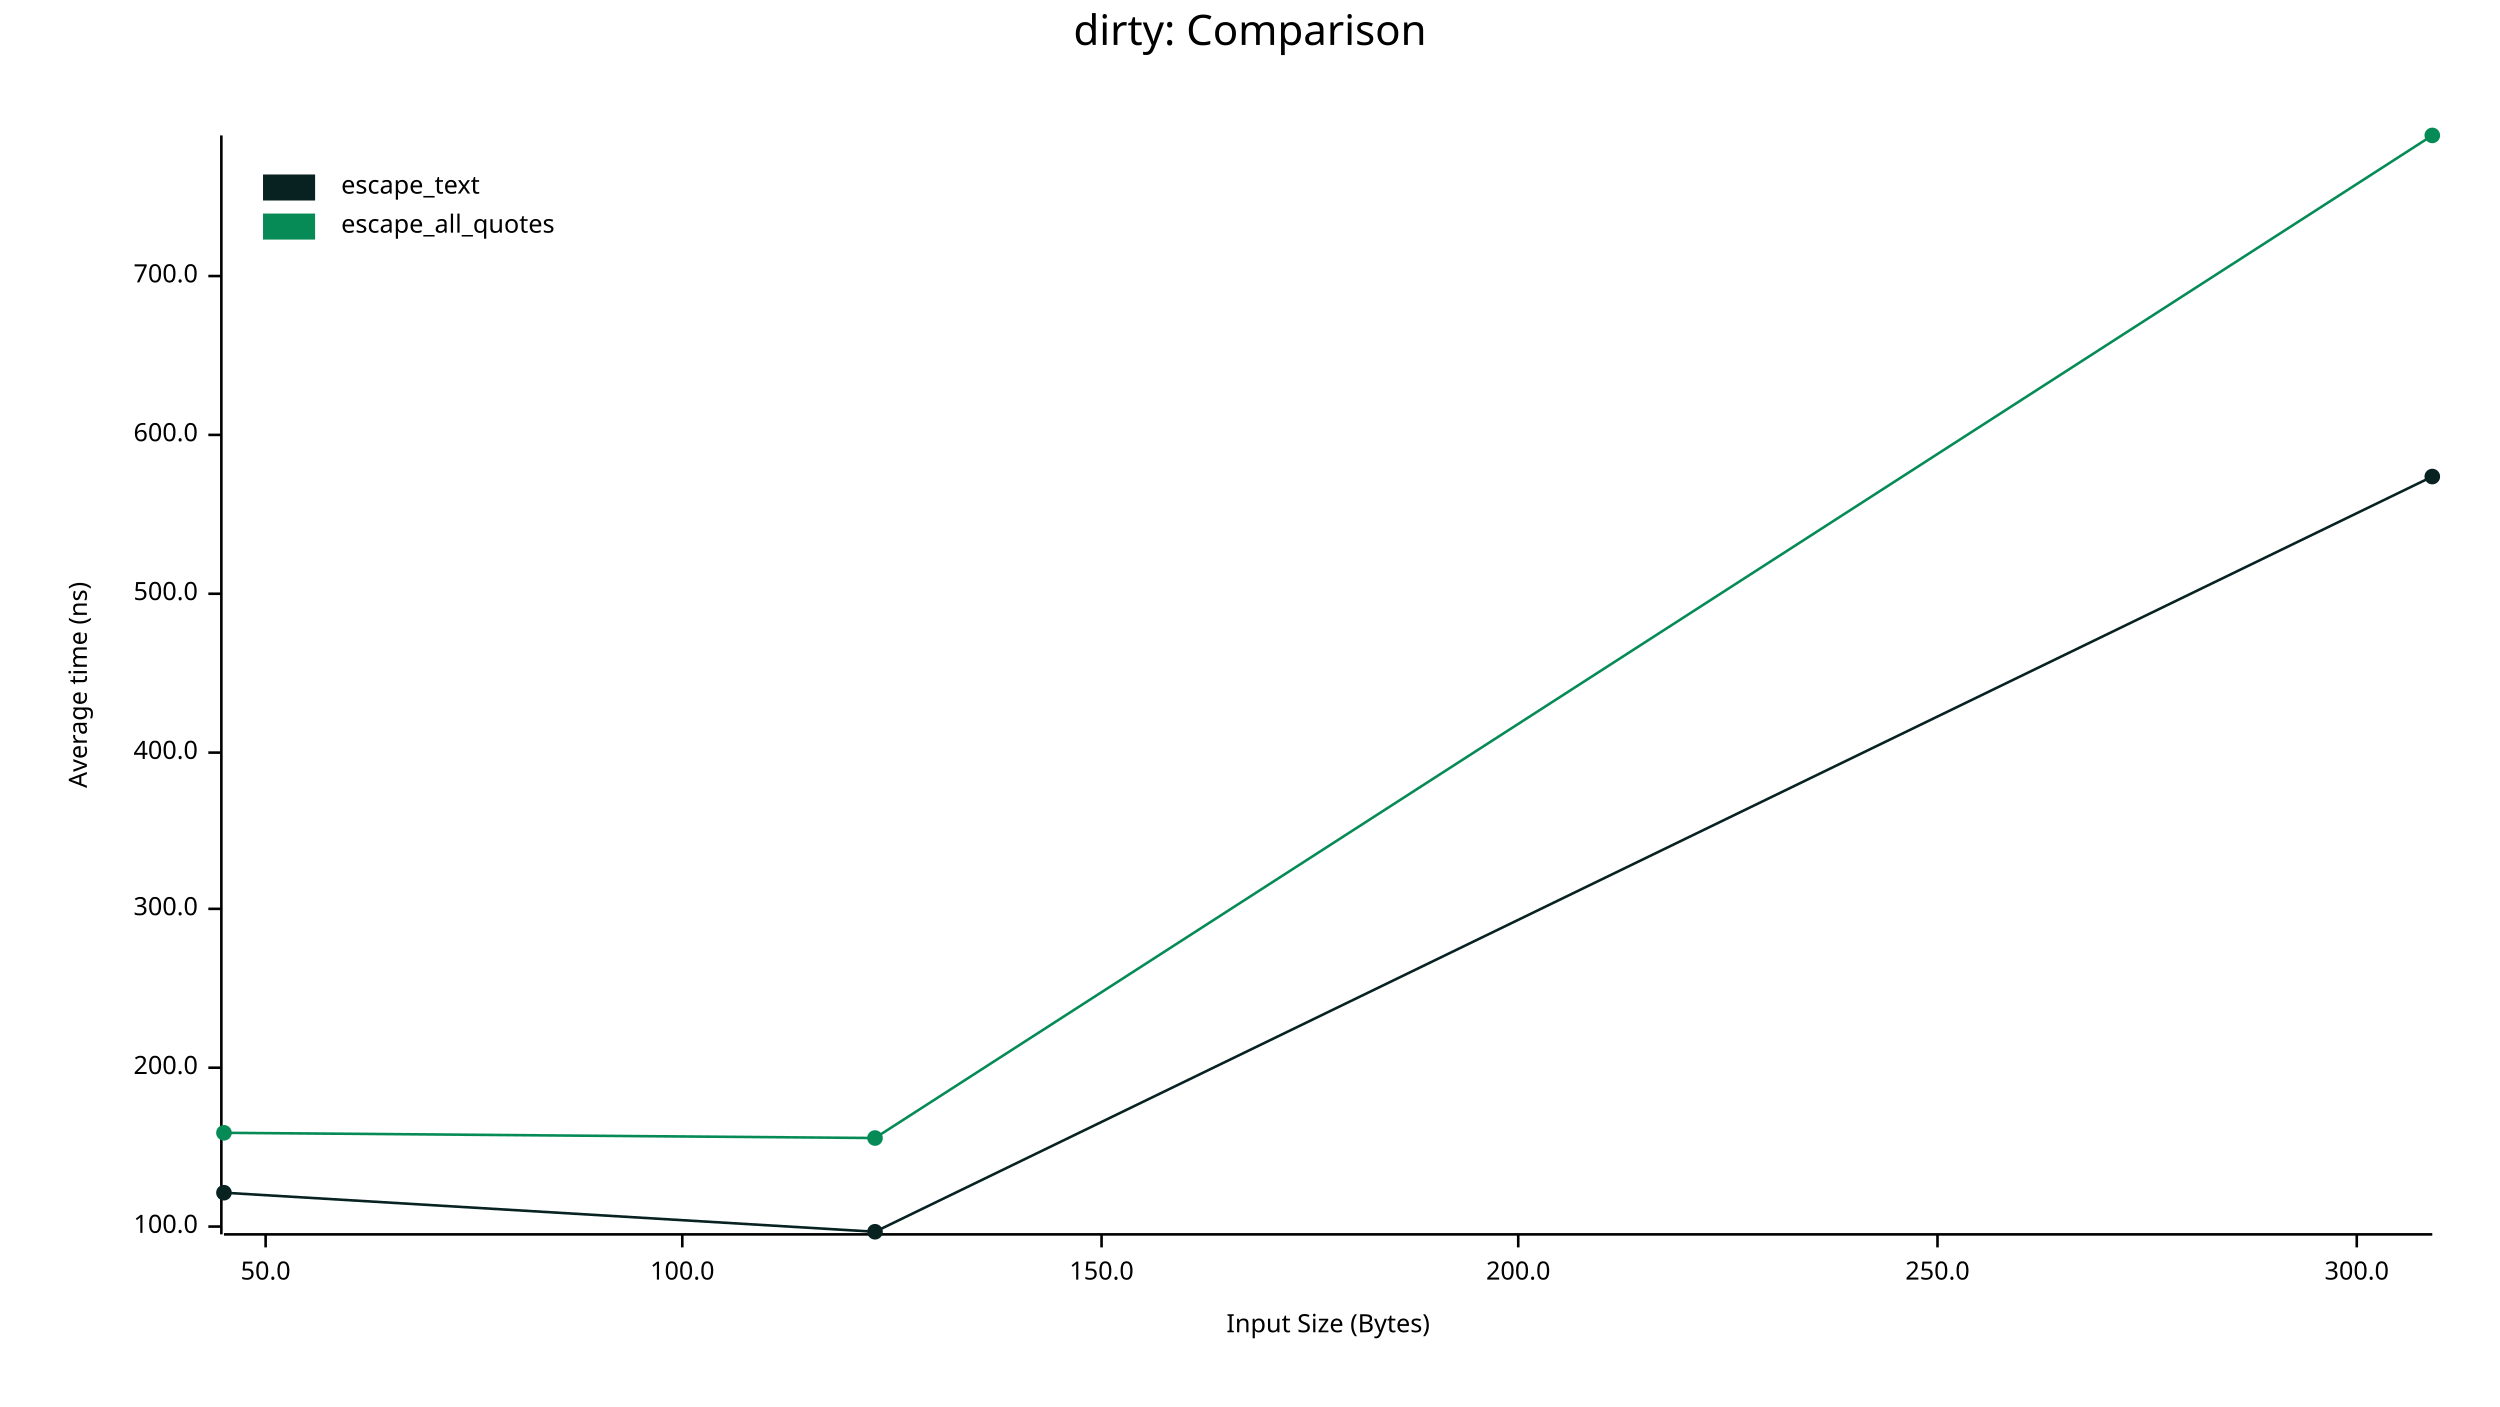
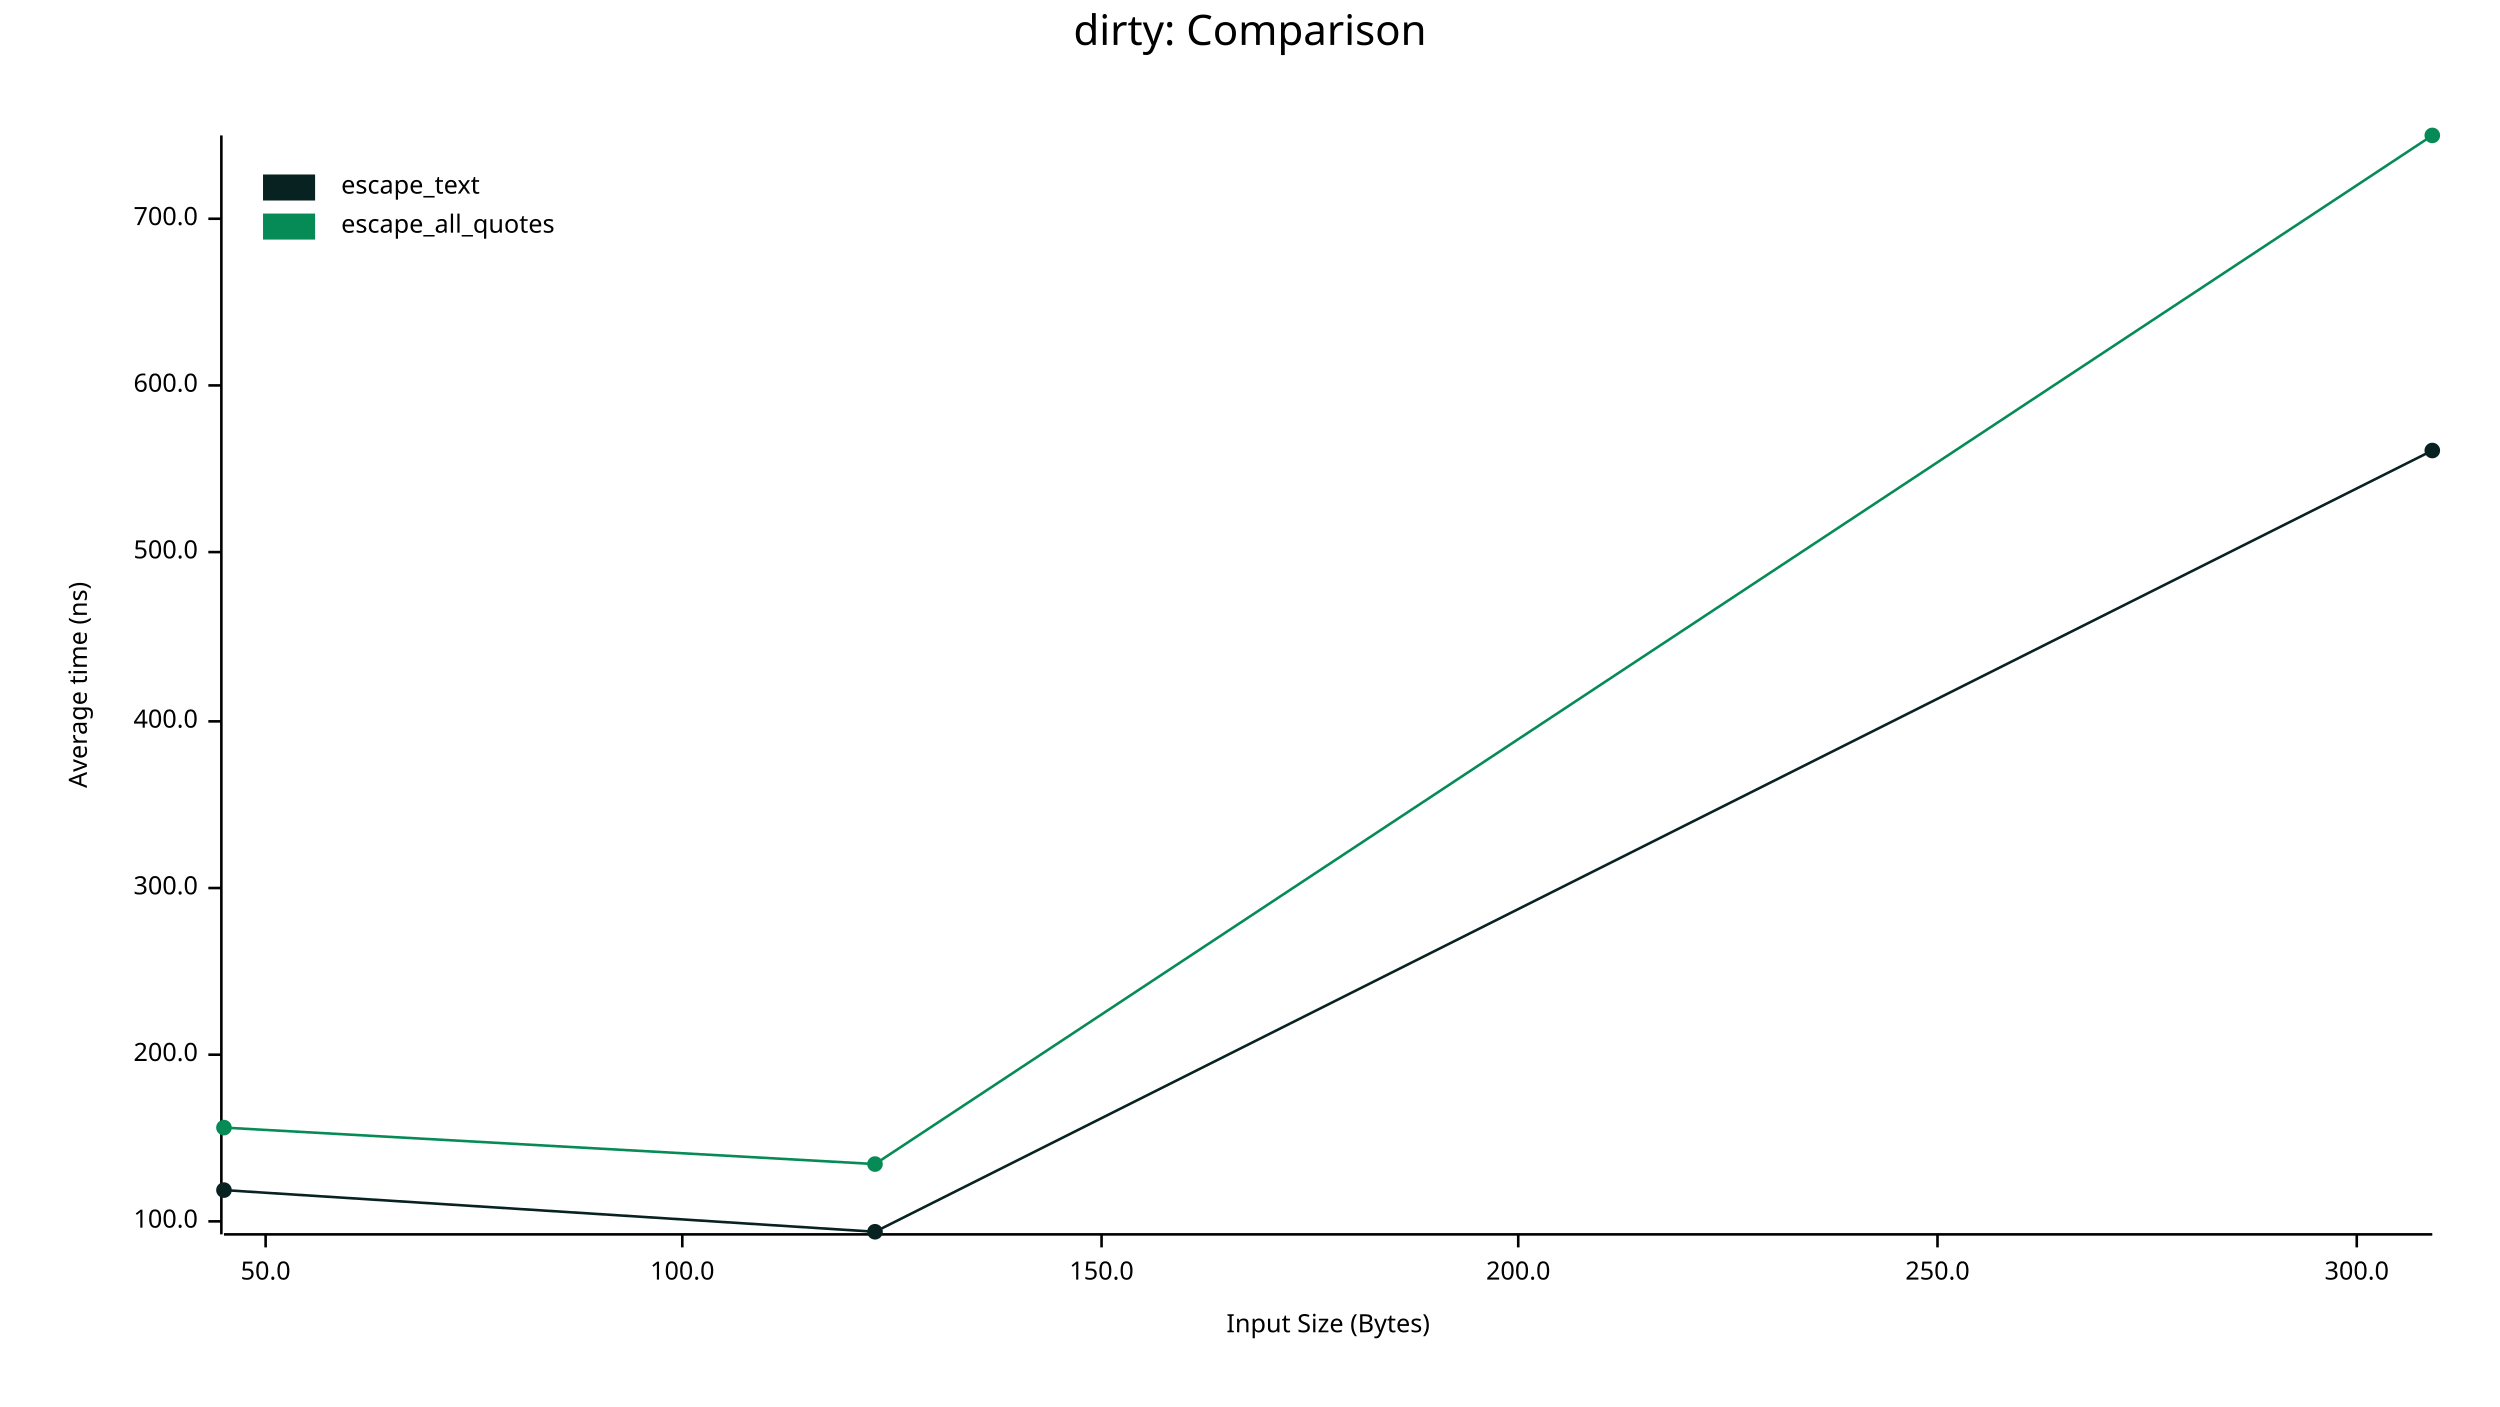
<svg xmlns="http://www.w3.org/2000/svg" width="960" height="540" viewBox="0 0 960 540">
  <text x="480" y="5" dy="0.76em" text-anchor="middle" font-family="sans-serif" font-size="16.129" opacity="1" fill="#000000">
dirty: Comparison
</text>
  <text x="26" y="263" dy="0.76em" text-anchor="middle" font-family="sans-serif" font-size="9.677" opacity="1" fill="#000000" transform="rotate(270, 26, 263)">
Average time (ns)
</text>
  <text x="510" y="514" dy="-0.5ex" text-anchor="middle" font-family="sans-serif" font-size="9.677" opacity="1" fill="#000000">
Input Size (Bytes)
</text>
  <polyline fill="none" opacity="1" stroke="#000000" stroke-width="1" points="85,52 85,474 " />
-   <text x="76" y="471" dy="0.5ex" text-anchor="end" font-family="sans-serif" font-size="9.677" opacity="1" fill="#000000">
+   <text x="76" y="469" dy="0.5ex" text-anchor="end" font-family="sans-serif" font-size="9.677" opacity="1" fill="#000000">
100.0
</text>
-   <polyline fill="none" opacity="1" stroke="#000000" stroke-width="1" points="80,471 85,471 " />
-   <text x="76" y="410" dy="0.5ex" text-anchor="end" font-family="sans-serif" font-size="9.677" opacity="1" fill="#000000">
+   <polyline fill="none" opacity="1" stroke="#000000" stroke-width="1" points="80,469 85,469 " />
+   <text x="76" y="405" dy="0.5ex" text-anchor="end" font-family="sans-serif" font-size="9.677" opacity="1" fill="#000000">
200.0
</text>
-   <polyline fill="none" opacity="1" stroke="#000000" stroke-width="1" points="80,410 85,410 " />
-   <text x="76" y="349" dy="0.5ex" text-anchor="end" font-family="sans-serif" font-size="9.677" opacity="1" fill="#000000">
+   <polyline fill="none" opacity="1" stroke="#000000" stroke-width="1" points="80,405 85,405 " />
+   <text x="76" y="341" dy="0.5ex" text-anchor="end" font-family="sans-serif" font-size="9.677" opacity="1" fill="#000000">
300.0
</text>
-   <polyline fill="none" opacity="1" stroke="#000000" stroke-width="1" points="80,349 85,349 " />
-   <text x="76" y="289" dy="0.5ex" text-anchor="end" font-family="sans-serif" font-size="9.677" opacity="1" fill="#000000">
+   <polyline fill="none" opacity="1" stroke="#000000" stroke-width="1" points="80,341 85,341 " />
+   <text x="76" y="277" dy="0.5ex" text-anchor="end" font-family="sans-serif" font-size="9.677" opacity="1" fill="#000000">
400.0
</text>
-   <polyline fill="none" opacity="1" stroke="#000000" stroke-width="1" points="80,289 85,289 " />
-   <text x="76" y="228" dy="0.5ex" text-anchor="end" font-family="sans-serif" font-size="9.677" opacity="1" fill="#000000">
+   <polyline fill="none" opacity="1" stroke="#000000" stroke-width="1" points="80,277 85,277 " />
+   <text x="76" y="212" dy="0.5ex" text-anchor="end" font-family="sans-serif" font-size="9.677" opacity="1" fill="#000000">
500.0
</text>
-   <polyline fill="none" opacity="1" stroke="#000000" stroke-width="1" points="80,228 85,228 " />
-   <text x="76" y="167" dy="0.5ex" text-anchor="end" font-family="sans-serif" font-size="9.677" opacity="1" fill="#000000">
+   <polyline fill="none" opacity="1" stroke="#000000" stroke-width="1" points="80,212 85,212 " />
+   <text x="76" y="148" dy="0.5ex" text-anchor="end" font-family="sans-serif" font-size="9.677" opacity="1" fill="#000000">
600.0
</text>
-   <polyline fill="none" opacity="1" stroke="#000000" stroke-width="1" points="80,167 85,167 " />
-   <text x="76" y="106" dy="0.5ex" text-anchor="end" font-family="sans-serif" font-size="9.677" opacity="1" fill="#000000">
+   <polyline fill="none" opacity="1" stroke="#000000" stroke-width="1" points="80,148 85,148 " />
+   <text x="76" y="84" dy="0.5ex" text-anchor="end" font-family="sans-serif" font-size="9.677" opacity="1" fill="#000000">
700.0
</text>
-   <polyline fill="none" opacity="1" stroke="#000000" stroke-width="1" points="80,106 85,106 " />
+   <polyline fill="none" opacity="1" stroke="#000000" stroke-width="1" points="80,84 85,84 " />
  <polyline fill="none" opacity="1" stroke="#000000" stroke-width="1" points="86,474 934,474 " />
  <text x="102" y="484" dy="0.76em" text-anchor="middle" font-family="sans-serif" font-size="9.677" opacity="1" fill="#000000">
50.0
</text>
  <polyline fill="none" opacity="1" stroke="#000000" stroke-width="1" points="102,474 102,479 " />
  <text x="262" y="484" dy="0.76em" text-anchor="middle" font-family="sans-serif" font-size="9.677" opacity="1" fill="#000000">
100.0
</text>
  <polyline fill="none" opacity="1" stroke="#000000" stroke-width="1" points="262,474 262,479 " />
  <text x="423" y="484" dy="0.76em" text-anchor="middle" font-family="sans-serif" font-size="9.677" opacity="1" fill="#000000">
150.0
</text>
  <polyline fill="none" opacity="1" stroke="#000000" stroke-width="1" points="423,474 423,479 " />
  <text x="583" y="484" dy="0.76em" text-anchor="middle" font-family="sans-serif" font-size="9.677" opacity="1" fill="#000000">
200.0
</text>
  <polyline fill="none" opacity="1" stroke="#000000" stroke-width="1" points="583,474 583,479 " />
  <text x="744" y="484" dy="0.76em" text-anchor="middle" font-family="sans-serif" font-size="9.677" opacity="1" fill="#000000">
250.0
</text>
  <polyline fill="none" opacity="1" stroke="#000000" stroke-width="1" points="744,474 744,479 " />
  <text x="905" y="484" dy="0.76em" text-anchor="middle" font-family="sans-serif" font-size="9.677" opacity="1" fill="#000000">
300.0
</text>
  <polyline fill="none" opacity="1" stroke="#000000" stroke-width="1" points="905,474 905,479 " />
-   <circle cx="86" cy="458" r="3" opacity="1" fill="#082222" stroke="none" stroke-width="1" />
+   <circle cx="86" cy="457" r="3" opacity="1" fill="#082222" stroke="none" stroke-width="1" />
  <circle cx="336" cy="473" r="3" opacity="1" fill="#082222" stroke="none" stroke-width="1" />
-   <circle cx="934" cy="183" r="3" opacity="1" fill="#082222" stroke="none" stroke-width="1" />
-   <polyline fill="none" opacity="1" stroke="#082222" stroke-width="1" points="86,458 336,473 934,183 " />
-   <circle cx="86" cy="435" r="3" opacity="1" fill="#068B57" stroke="none" stroke-width="1" />
-   <circle cx="336" cy="437" r="3" opacity="1" fill="#068B57" stroke="none" stroke-width="1" />
+   <circle cx="934" cy="173" r="3" opacity="1" fill="#082222" stroke="none" stroke-width="1" />
+   <polyline fill="none" opacity="1" stroke="#082222" stroke-width="1" points="86,457 336,473 934,173 " />
+   <circle cx="86" cy="433" r="3" opacity="1" fill="#068B57" stroke="none" stroke-width="1" />
+   <circle cx="336" cy="447" r="3" opacity="1" fill="#068B57" stroke="none" stroke-width="1" />
  <circle cx="934" cy="52" r="3" opacity="1" fill="#068B57" stroke="none" stroke-width="1" />
-   <polyline fill="none" opacity="1" stroke="#068B57" stroke-width="1" points="86,435 336,437 934,52 " />
+   <polyline fill="none" opacity="1" stroke="#068B57" stroke-width="1" points="86,433 336,447 934,52 " />
  <text x="131" y="67" dy="0.76em" text-anchor="start" font-family="sans-serif" font-size="9.677" opacity="1" fill="#000000">
escape_text
</text>
  <text x="131" y="82" dy="0.76em" text-anchor="start" font-family="sans-serif" font-size="9.677" opacity="1" fill="#000000">
escape_all_quotes
</text>
  <rect x="101" y="67" width="20" height="10" opacity="1" fill="#082222" stroke="none" />
  <rect x="101" y="82" width="20" height="10" opacity="1" fill="#068B57" stroke="none" />
</svg>
